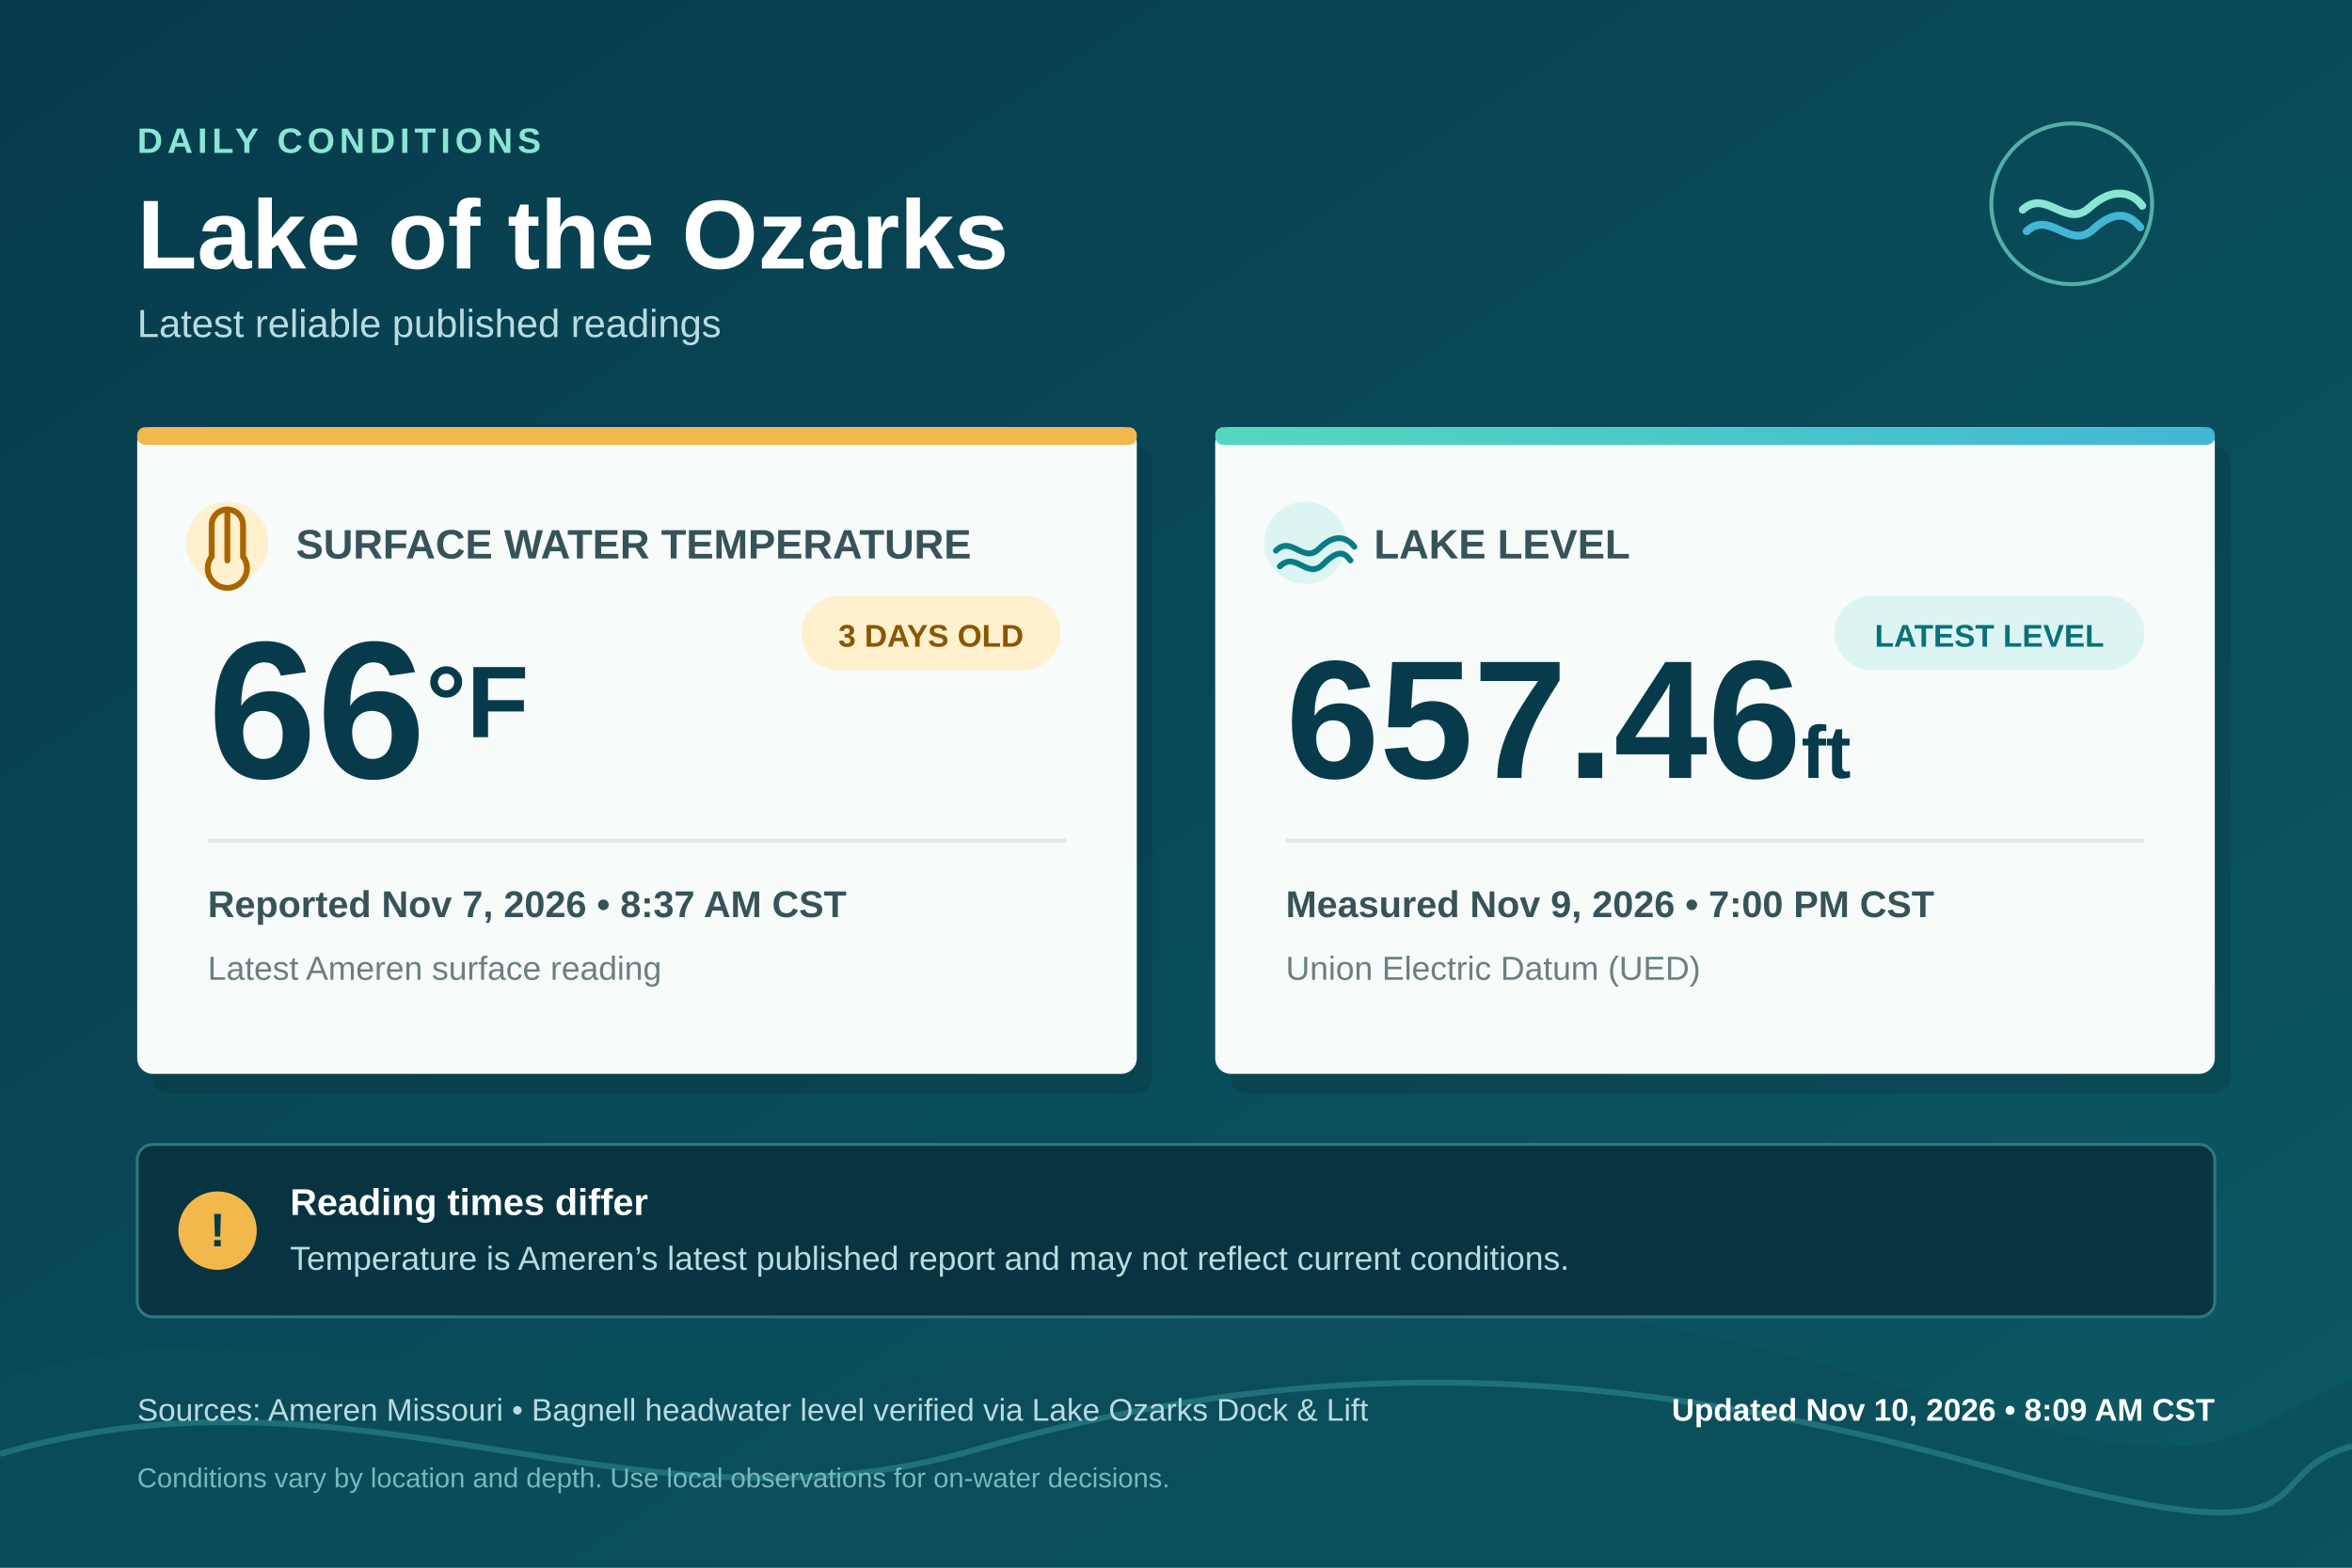
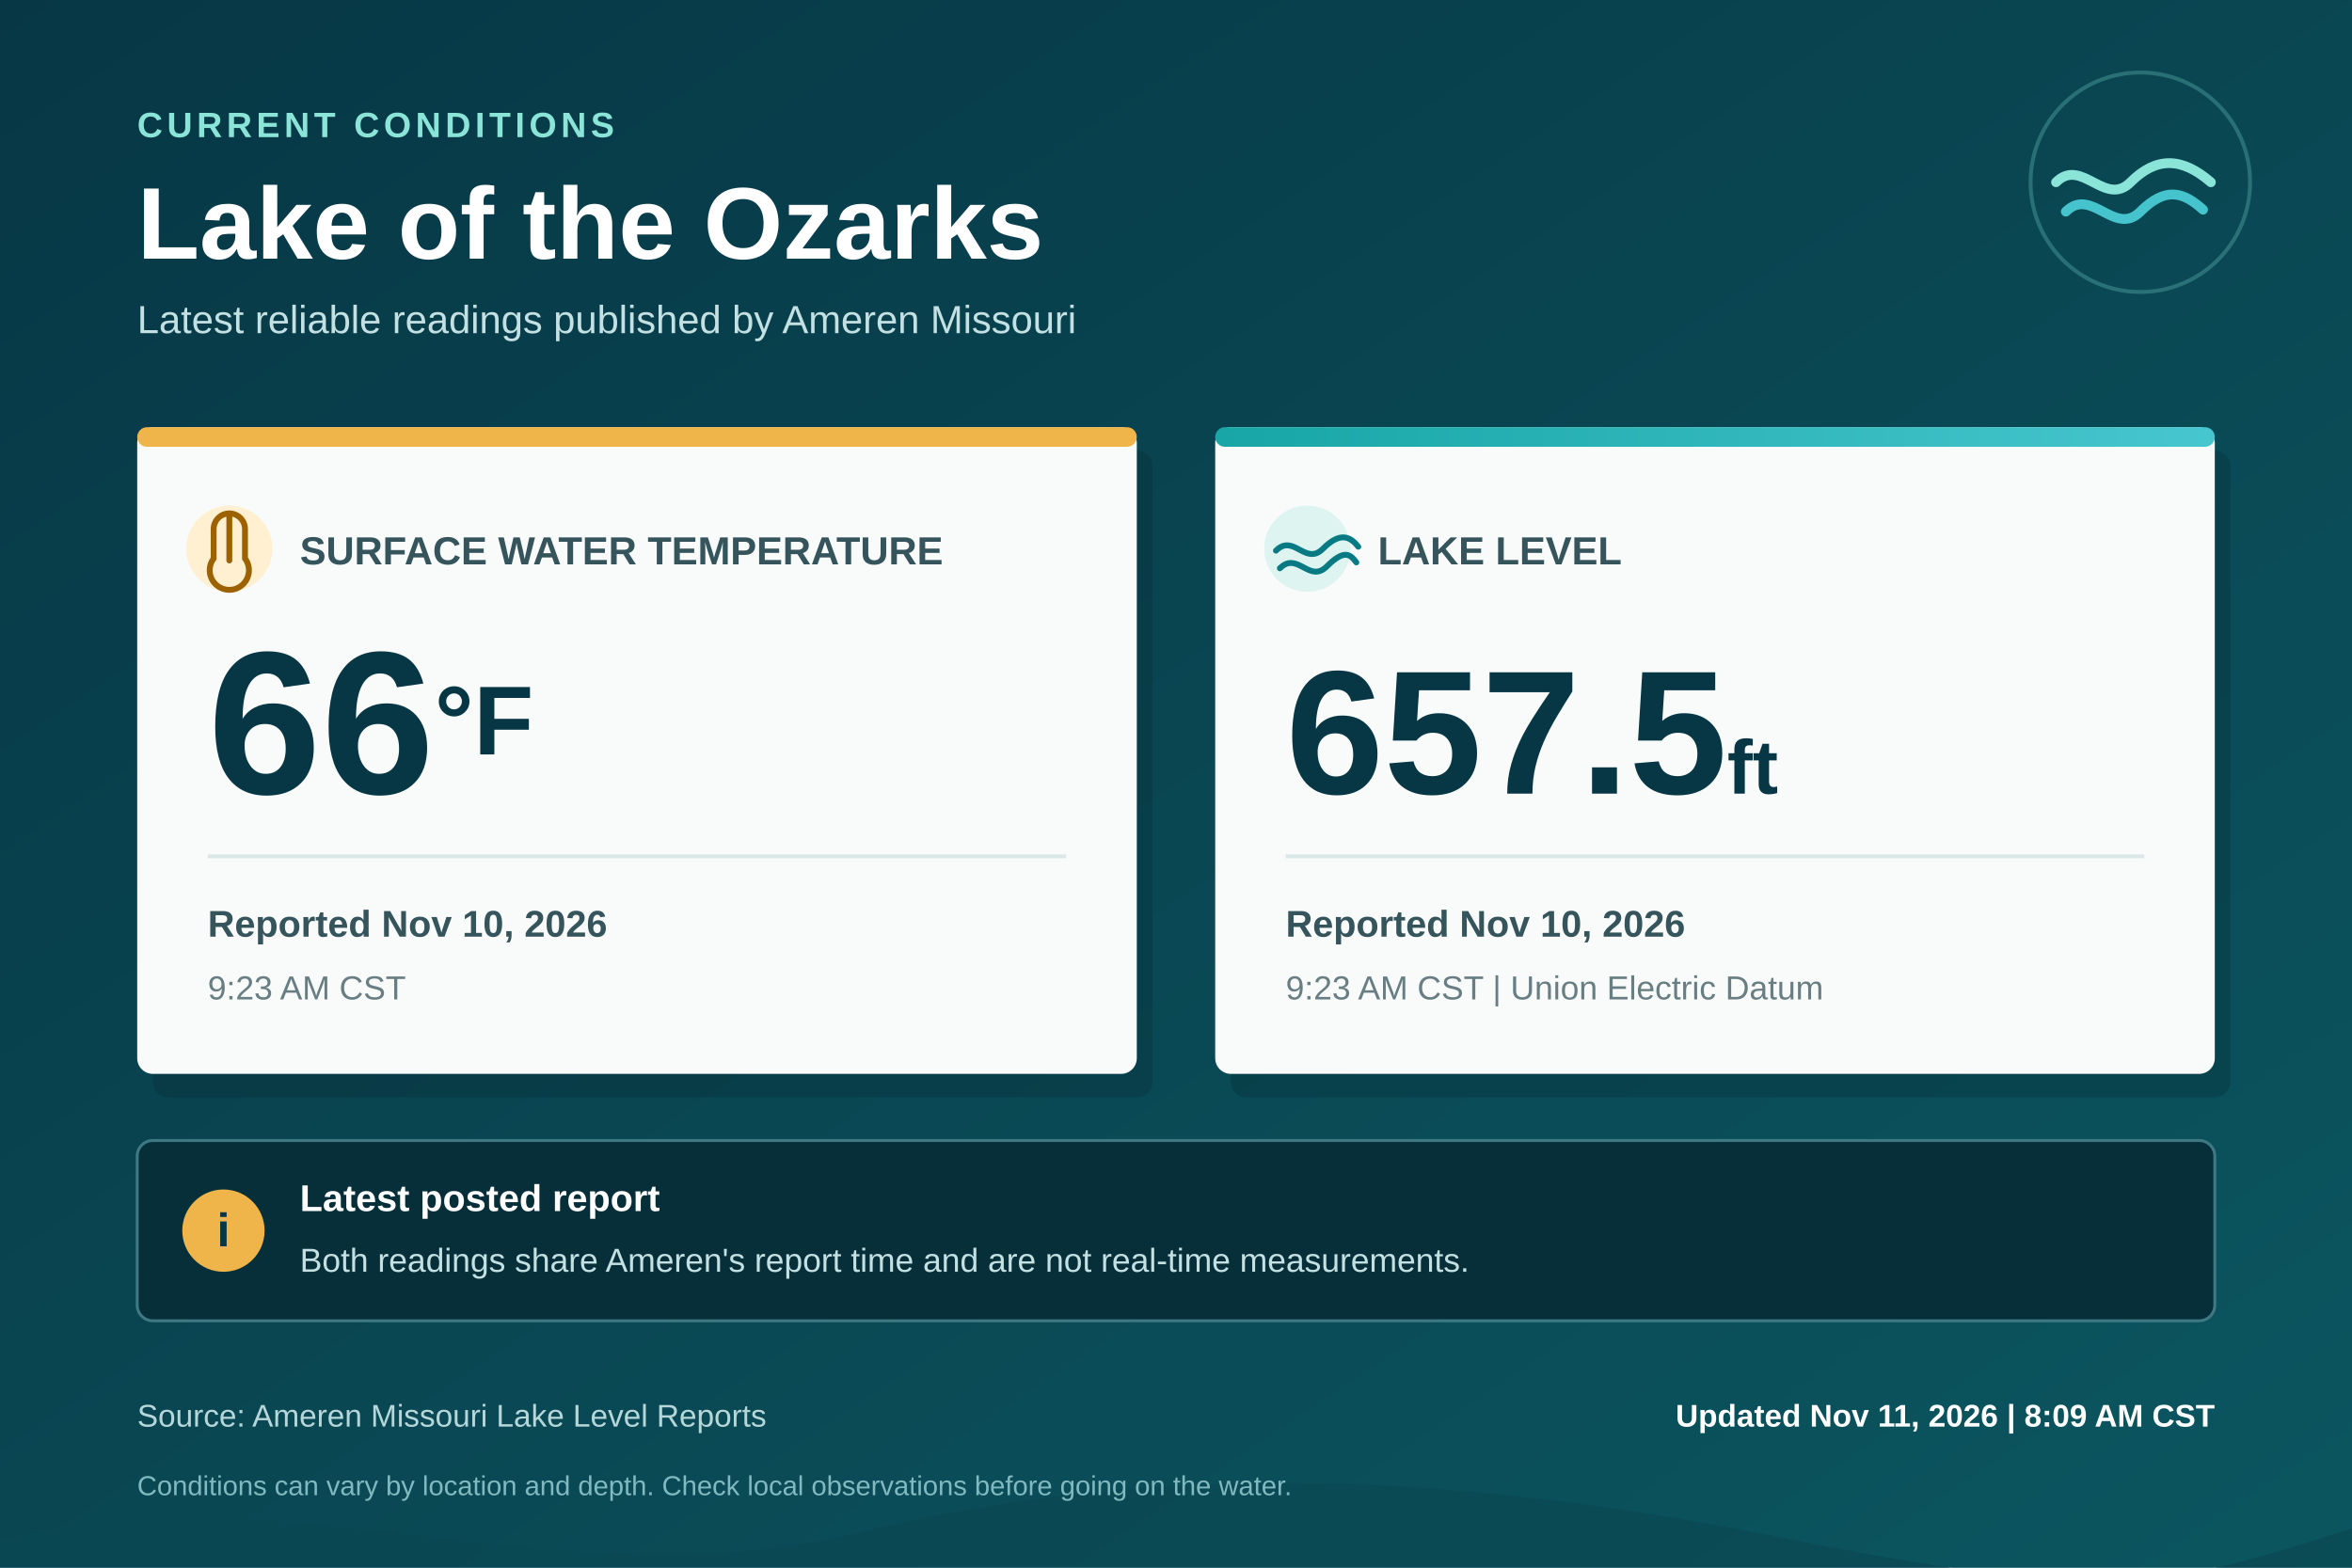
<svg xmlns="http://www.w3.org/2000/svg" width="1200" height="800" viewBox="0 0 1200 800" role="img" aria-labelledby="title desc">
  <defs>
-     <linearGradient id="bg" x1="0" y1="0" x2="1" y2="1">
-       <stop offset="0" stop-color="#073B4C" />
-       <stop offset="1" stop-color="#0B5964" />
+     <linearGradient id="background" x1="0" y1="0" x2="1" y2="1">
+       <stop offset="0" stop-color="#073745" />
+       <stop offset="1" stop-color="#0B5660" />
    </linearGradient>
-     <linearGradient id="water" x1="0" y1="0" x2="1" y2="0">
-       <stop offset="0" stop-color="#55D6BE" />
-       <stop offset="1" stop-color="#42B7D5" />
+     <linearGradient id="levelAccent" x1="0" y1="0" x2="1" y2="0">
+       <stop offset="0" stop-color="#18A6A6" />
+       <stop offset="1" stop-color="#47C6CF" />
    </linearGradient>
-     <filter id="shadow" x="-10%" y="-10%" width="120%" height="130%">
-       <feDropShadow dx="0" dy="10" stdDeviation="12" flood-color="#032933" flood-opacity="0.28" />
-     </filter>
  </defs>
-   <rect width="1200" height="800" fill="url(#bg)" />
-   <path d="M0 704 C170 648 302 754 468 704 S790 650 966 707 S1132 731 1200 704 V800 H0 Z" fill="#0B4C5A" opacity="0.62" />
-   <path d="M0 742 C182 688 323 790 497 740 S824 696 1012 748 S1145 753 1200 738" fill="none" stroke="#54C9C1" stroke-width="3" opacity="0.28" />
+   <rect width="1200" height="800" fill="url(#background)" />
+   <path d="M0 786 C150 748 282 820 438 782 S748 752 916 786 S1117 806 1200 780 V800 H0 Z" fill="#0A4853" opacity="0.75" />
+   <circle cx="1092" cy="93" r="56" fill="none" stroke="#7EDBD1" stroke-width="2" opacity="0.28" />
+   <path d="M1049 93 C1062 80 1074 106 1087 93 S1113 80 1128 93" fill="none" stroke="#8BE4D8" stroke-width="5" stroke-linecap="round" />
+   <path d="M1054 108 C1067 95 1079 121 1092 108 S1114 98 1124 107" fill="none" stroke="#45C4CD" stroke-width="5" stroke-linecap="round" />
  <g font-family="Arial, Helvetica, sans-serif">
-     <text x="70" y="78" fill="#8BE5D5" font-size="18" font-weight="700" letter-spacing="2.4">DAILY CONDITIONS</text>
-     <text x="70" y="137" fill="#FFFFFF" font-size="50" font-weight="700">Lake of the Ozarks</text>
-     <text x="70" y="172" fill="#B9DBDF" font-size="20">Latest reliable published readings</text>
-     <g transform="translate(1015 62)">
-       <circle cx="42" cy="42" r="41" fill="none" stroke="#70DCCB" stroke-width="2" opacity="0.7" />
-       <path d="M17 45 C29 34 39 55 51 44 S73 36 78 43" fill="none" stroke="#8BE5D5" stroke-width="4" stroke-linecap="round" />
-       <path d="M19 56 C31 45 41 66 53 55 S72 48 77 54" fill="none" stroke="#42B7D5" stroke-width="4" stroke-linecap="round" />
+     <text x="70" y="70" fill="#8BE4D8" font-size="18" font-weight="700" letter-spacing="2.2">CURRENT CONDITIONS</text>
+     <text x="70" y="132" fill="#FFFFFF" font-size="52" font-weight="700">Lake of the Ozarks</text>
+     <text x="70" y="170" fill="#C3E0E2" font-size="20">Latest reliable readings published by Ameren Missouri</text>
+     <g>
+       <rect x="78" y="230" width="510" height="330" rx="8" fill="#02232B" opacity="0.26" />
+       <rect x="628" y="230" width="510" height="330" rx="8" fill="#02232B" opacity="0.26" />
+       <rect x="70" y="218" width="510" height="330" rx="8" fill="#F8FBFA" />
+       <rect x="620" y="218" width="510" height="330" rx="8" fill="#F8FBFA" />
    </g>
    <g>
-       <rect x="78" y="228" width="510" height="330" rx="8" fill="#032933" opacity="0.24" />
-       <rect x="628" y="228" width="510" height="330" rx="8" fill="#032933" opacity="0.24" />
-       <rect x="70" y="218" width="510" height="330" rx="8" fill="#F7FBFA" />
-       <rect x="620" y="218" width="510" height="330" rx="8" fill="#F7FBFA" />
+       <rect x="70" y="218" width="510" height="10" rx="5" fill="#F0B54A" />
+       <circle cx="117" cy="280" r="22" fill="#FFF0D1" />
+       <path d="M117 262 V286 M109 270 V285 A10 10 0 1 0 125 285 V270 A8 8 0 0 0 109 270" fill="none" stroke="#9C6200" stroke-width="3" stroke-linecap="round" />
+       <text x="153" y="288" fill="#36545B" font-size="20" font-weight="700">SURFACE WATER TEMPERATURE</text>
+       <text x="106" y="405" fill="#073745" font-size="104" font-weight="700">66<tspan font-size="50" baseline-shift="super">°F</tspan>
+       </text>
+       <line x1="106" y1="437" x2="544" y2="437" stroke="#DCE8E7" stroke-width="2" />
+       <text x="106" y="478" fill="#36545B" font-size="19" font-weight="700">Reported Nov 10, 2026</text>
+       <text x="106" y="510" fill="#687E83" font-size="17">9:23 AM CST</text>
    </g>
    <g>
-       <rect x="70" y="218" width="510" height="9" rx="4" fill="#F2B84B" />
-       <circle cx="116" cy="277" r="21" fill="#FFF0CE" />
-       <path d="M116 260 V286 M108 268 V284 A10 10 0 1 0 124 284 V268 A8 8 0 0 0 108 268" fill="none" stroke="#A96600" stroke-width="3" stroke-linecap="round" />
-       <text x="151" y="285" fill="#37535A" font-size="21" font-weight="700">SURFACE WATER TEMPERATURE</text>
-       <text x="106" y="397" fill="#073B4C" font-size="100" font-weight="700">66<tspan font-size="52" baseline-shift="super">°F</tspan>
+       <rect x="620" y="218" width="510" height="10" rx="5" fill="url(#levelAccent)" />
+       <circle cx="667" cy="280" r="22" fill="#DDF4F1" />
+       <path d="M651 281 C660 272 666 289 675 280 S689 274 693 279 M653 290 C662 281 668 298 677 289 S689 283 692 287" fill="none" stroke="#087A83" stroke-width="3" stroke-linecap="round" />
+       <text x="703" y="288" fill="#36545B" font-size="20" font-weight="700">LAKE LEVEL</text>
+       <text x="656" y="405" fill="#073745" font-size="90" font-weight="700">657.5<tspan font-size="39"> ft</tspan>
      </text>
-       <line x1="106" y1="429" x2="544" y2="429" stroke="#DCE9E8" stroke-width="2" />
-       <text x="106" y="468" fill="#37535A" font-size="19" font-weight="700">Reported Nov 7, 2026 • 8:37 AM CST</text>
-       <text x="106" y="500" fill="#6B7F83" font-size="17">Latest Ameren surface reading</text>
-       <rect x="409" y="304" width="132" height="38" rx="19" fill="#FFF0CE" />
-       <text x="475" y="330" fill="#8A5700" font-size="16" font-weight="700" text-anchor="middle">3 DAYS OLD</text>
+       <line x1="656" y1="437" x2="1094" y2="437" stroke="#DCE8E7" stroke-width="2" />
+       <text x="656" y="478" fill="#36545B" font-size="19" font-weight="700">Reported Nov 10, 2026</text>
+       <text x="656" y="510" fill="#687E83" font-size="17">9:23 AM CST | Union Electric Datum</text>
    </g>
    <g>
-       <rect x="620" y="218" width="510" height="9" rx="4" fill="url(#water)" />
-       <circle cx="666" cy="277" r="21" fill="#DDF5F2" />
-       <path d="M651 281 C659 273 665 288 673 280 S687 274 691 279 M653 289 C661 281 667 296 675 288 S686 282 689 286" fill="none" stroke="#087C86" stroke-width="3" stroke-linecap="round" />
-       <text x="701" y="285" fill="#37535A" font-size="21" font-weight="700">LAKE LEVEL</text>
-       <text x="656" y="397" fill="#073B4C" font-size="86" font-weight="700">657.46<tspan font-size="38"> ft</tspan>
-       </text>
-       <line x1="656" y1="429" x2="1094" y2="429" stroke="#DCE9E8" stroke-width="2" />
-       <text x="656" y="468" fill="#37535A" font-size="19" font-weight="700">Measured Nov 9, 2026 • 7:00 PM CST</text>
-       <text x="656" y="500" fill="#6B7F83" font-size="17">Union Electric Datum (UED)</text>
-       <rect x="936" y="304" width="158" height="38" rx="19" fill="#DDF5F2" />
-       <text x="1015" y="330" fill="#08727A" font-size="16" font-weight="700" text-anchor="middle">LATEST LEVEL</text>
+       <rect x="70" y="582" width="1060" height="92" rx="8" fill="#062F39" stroke="#3E7983" stroke-width="1.5" />
+       <circle cx="114" cy="628" r="21" fill="#F0B54A" />
+       <text x="114" y="636" fill="#073745" font-size="24" font-weight="700" text-anchor="middle">i</text>
+       <text x="153" y="618" fill="#FFFFFF" font-size="19" font-weight="700">Latest posted report</text>
+       <text x="153" y="649" fill="#C3E0E2" font-size="17">Both readings share Ameren's report time and are not real-time measurements.</text>
    </g>
-     <g>
-       <rect x="70" y="584" width="1060" height="88" rx="8" fill="#073440" stroke="#347482" stroke-width="1.5" />
-       <circle cx="111" cy="628" r="20" fill="#F2B84B" />
-       <text x="111" y="636" text-anchor="middle" fill="#073B4C" font-size="24" font-weight="700">!</text>
-       <text x="148" y="620" fill="#FFFFFF" font-size="19" font-weight="700">Reading times differ</text>
-       <text x="148" y="648" fill="#B9DBDF" font-size="17">Temperature is Ameren’s latest published report and may not reflect current conditions.</text>
-     </g>
-     <text x="70" y="725" fill="#B9DBDF" font-size="16">Sources: Ameren Missouri • Bagnell headwater level verified via Lake Ozarks Dock &amp; Lift</text>
-     <text x="1130" y="725" fill="#FFFFFF" font-size="16" font-weight="700" text-anchor="end">Updated Nov 10, 2026 • 8:09 AM CST</text>
-     <text x="70" y="759" fill="#79B7BE" font-size="14">Conditions vary by location and depth. Use local observations for on-water decisions.</text>
+     <text x="70" y="728" fill="#B6D7DA" font-size="16">Source: Ameren Missouri Lake Level Reports</text>
+     <text x="1130" y="728" fill="#FFFFFF" font-size="16" font-weight="700" text-anchor="end">Updated Nov 11, 2026 | 8:09 AM CST</text>
+     <text x="70" y="763" fill="#80B9BF" font-size="14">Conditions can vary by location and depth. Check local observations before going on the water.</text>
  </g>
</svg>
